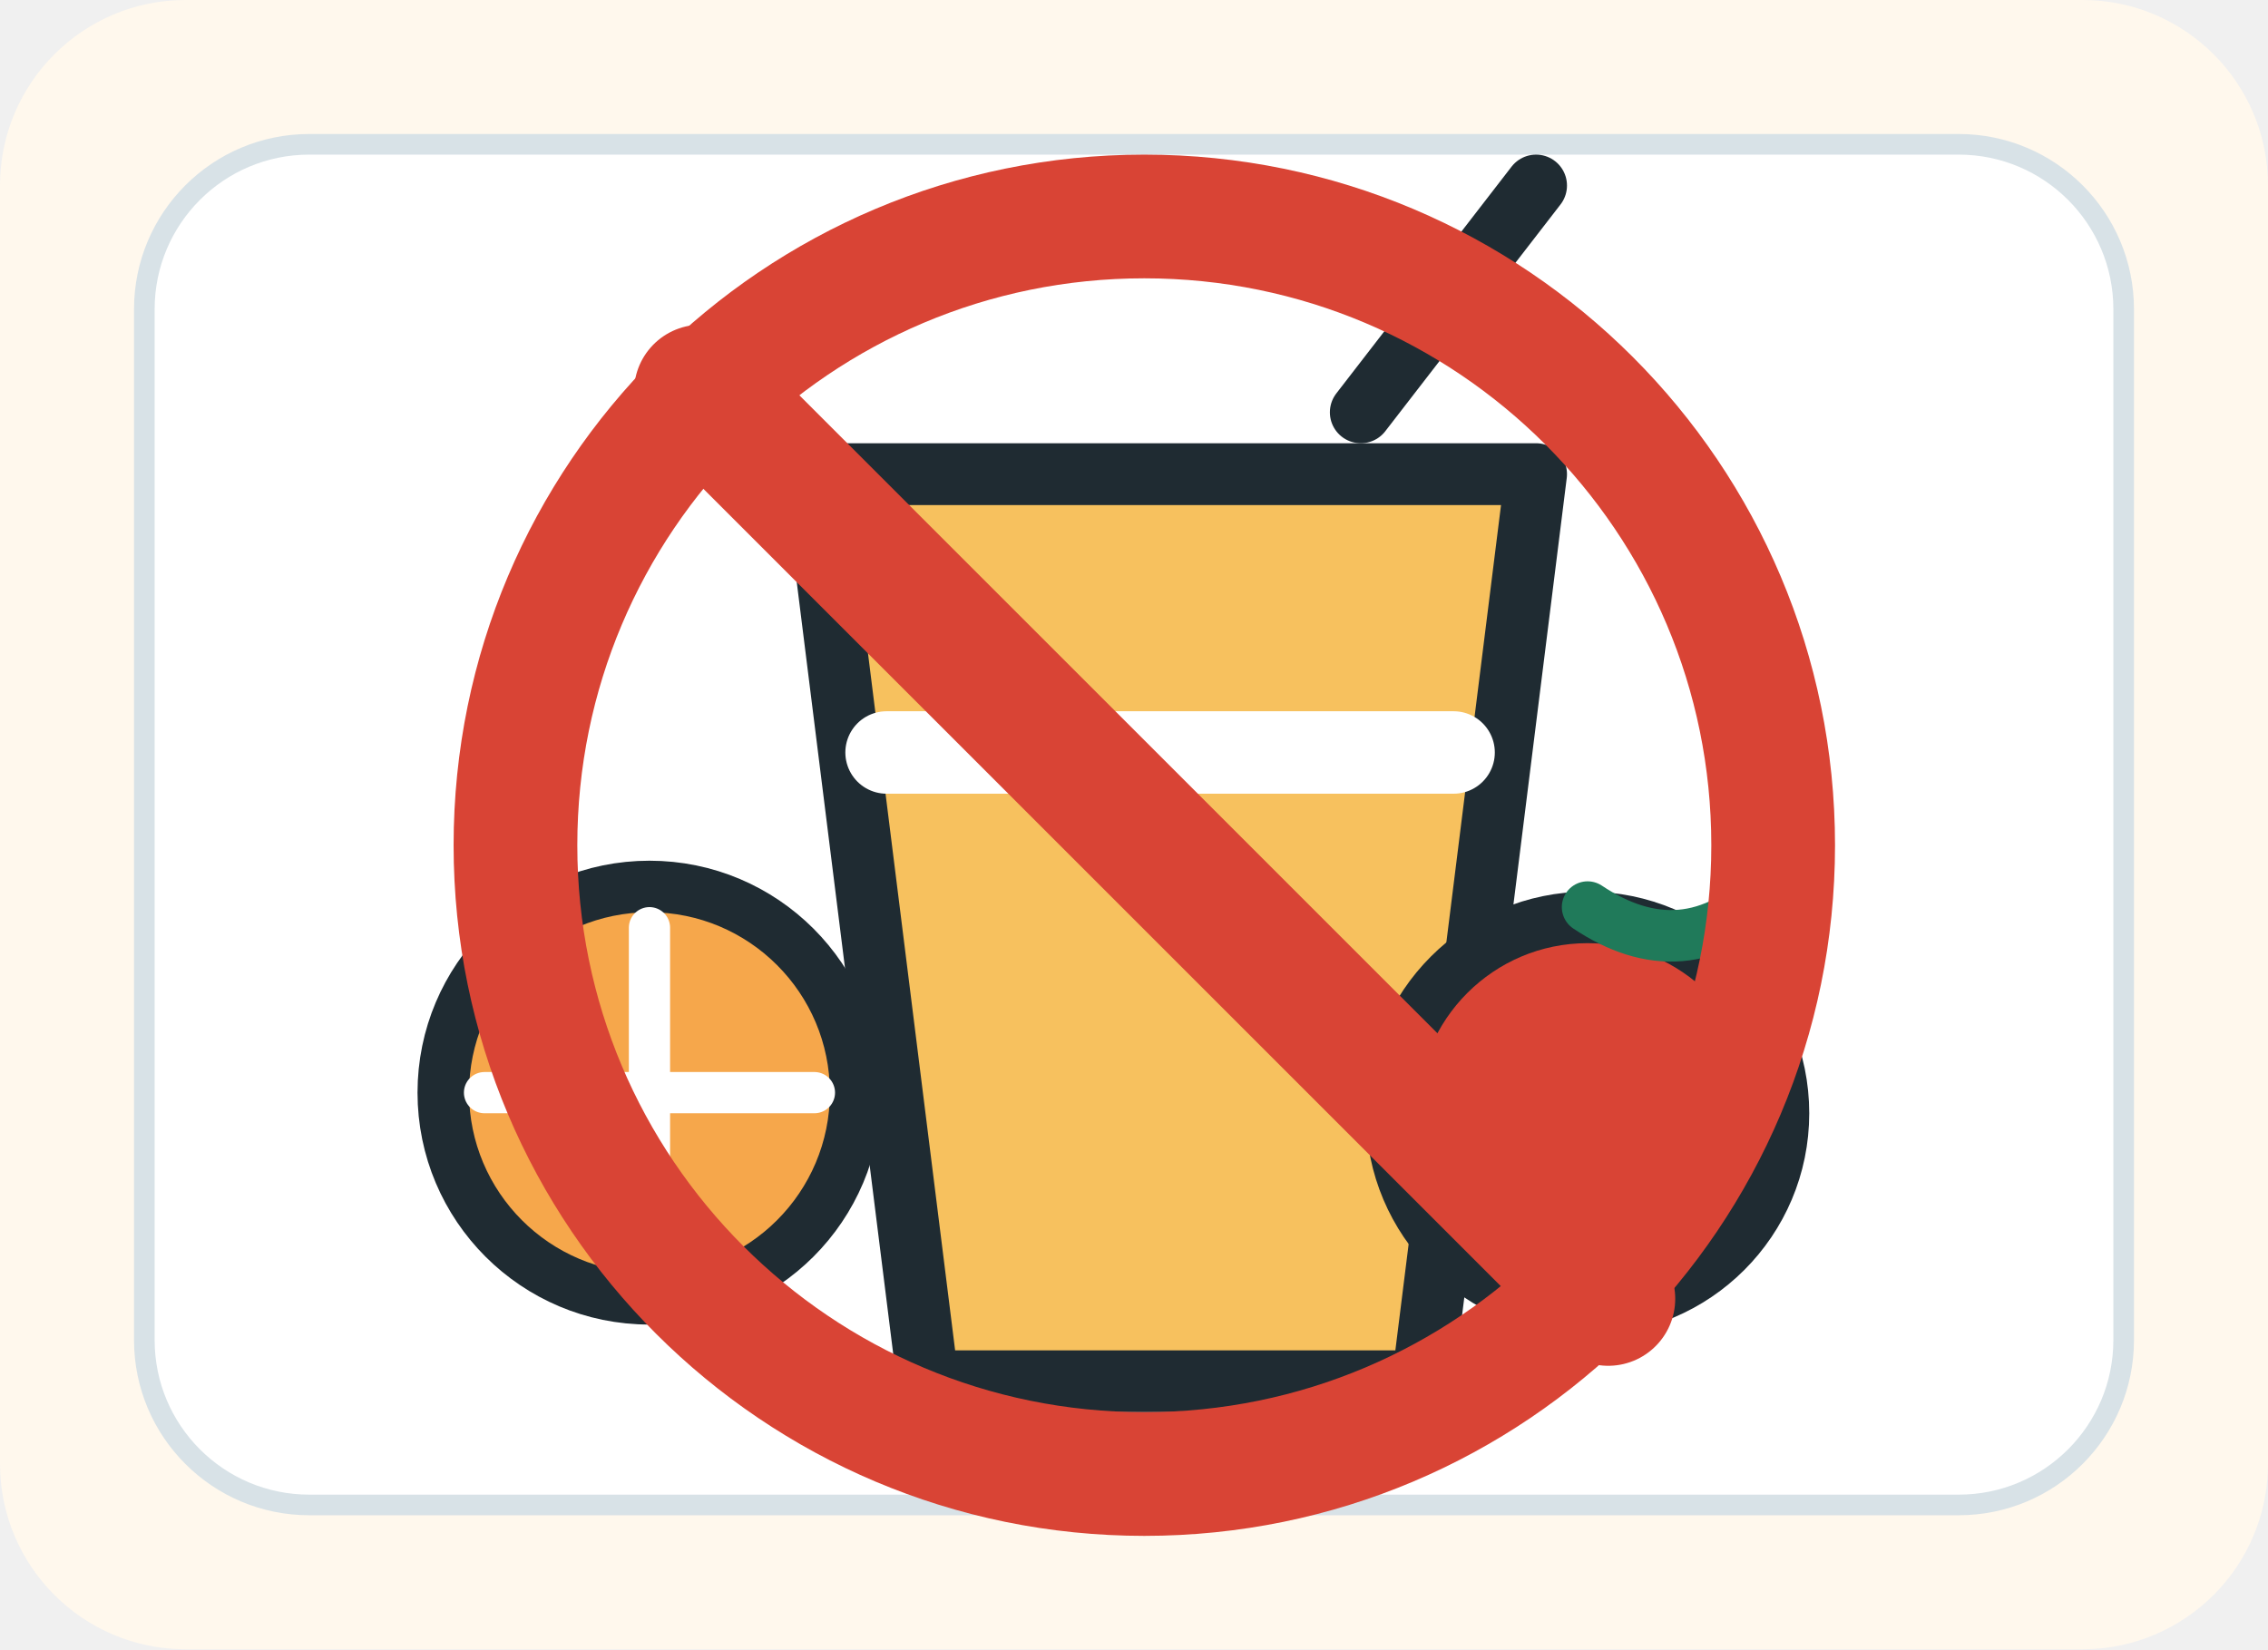
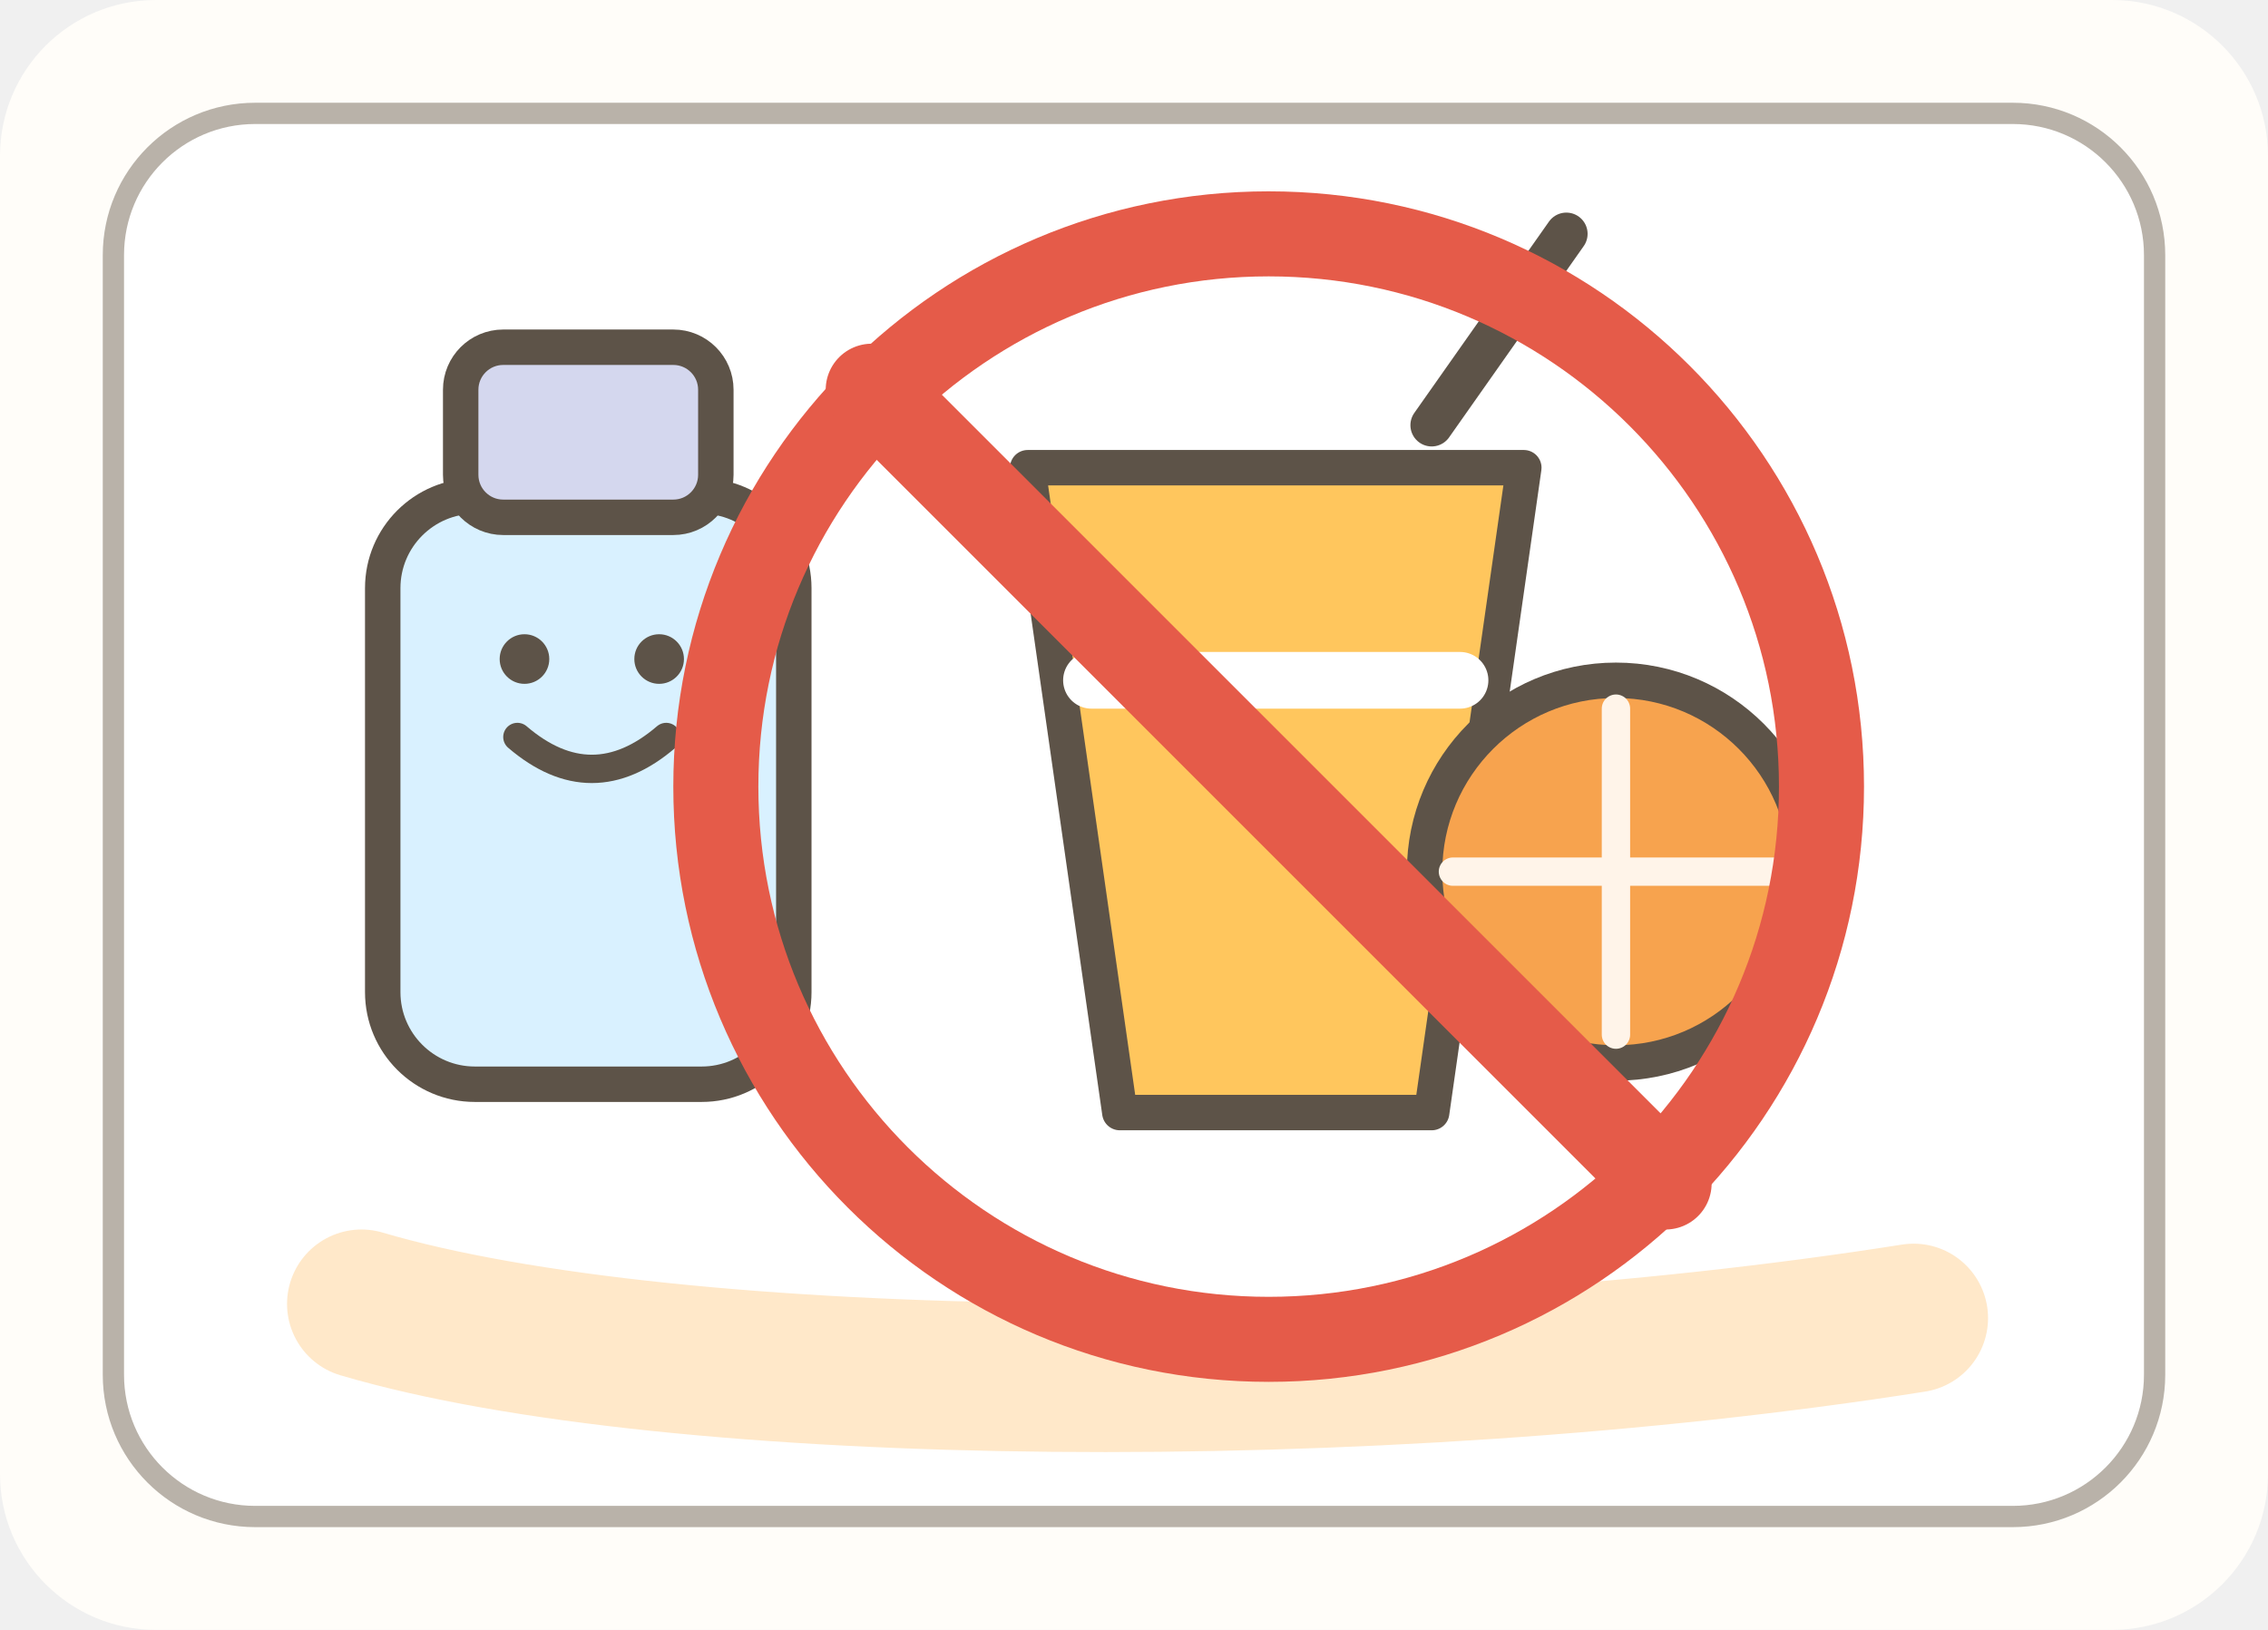
- <svg xmlns="http://www.w3.org/2000/svg" viewBox="0 0 220 160" role="img" aria-labelledby="title desc">
-   <rect width="220" height="160" rx="18" fill="#fff8ed" />
-   <rect x="14" y="14" width="192" height="132" rx="16" fill="#ffffff" stroke="#d8e2e7" stroke-width="2" />
-   <path d="M79 46h70l-11 88H90L79 46Z" fill="#f7c15e" stroke="#1f2b32" stroke-width="6" stroke-linejoin="round" />
-   <path d="M86 73h55" stroke="#ffffff" stroke-width="8" stroke-linecap="round" />
-   <path d="M132 40l17-22" stroke="#1f2b32" stroke-width="6" stroke-linecap="round" />
-   <circle cx="63" cy="106" r="20" fill="#f6a74b" stroke="#1f2b32" stroke-width="5" />
-   <path d="M63 90v32M47 106h32" stroke="#ffffff" stroke-width="4" stroke-linecap="round" />
-   <circle cx="154" cy="108" r="19" fill="#d94435" stroke="#1f2b32" stroke-width="5" />
-   <path d="M154 88c6 4 12 4 18-2" fill="none" stroke="#207a5a" stroke-width="5" stroke-linecap="round" />
-   <circle cx="111" cy="82" r="61" fill="none" stroke="#d94435" stroke-width="12" />
-   <path d="M68 38 156 126" stroke="#d94435" stroke-width="13" stroke-linecap="round" />
+ <svg xmlns="http://www.w3.org/2000/svg" viewBox="0 0 320 230" role="img" aria-labelledby="title desc">
+   <rect width="320" height="230" rx="22" fill="#fffdf9" />
+   <rect x="16" y="16" width="288" height="198" rx="20" fill="#ffffff" stroke="#b9b2a9" stroke-width="3" />
+   <path d="M51 184c44 13 143 14 219 2" fill="none" stroke="#ffe8c9" stroke-width="21" stroke-linecap="round" />
+   <rect x="54" y="70" width="58" height="83" rx="13" fill="#d9f1ff" stroke="#5d5348" stroke-width="5" />
+   <rect x="65" y="49" width="36" height="24" rx="6" fill="#d4d7ee" stroke="#5d5348" stroke-width="5" />
+   <path d="M73 104c7 6 14 6 21 0" fill="none" stroke="#5d5348" stroke-width="4" stroke-linecap="round" />
+   <circle cx="74" cy="93" r="3.5" fill="#5d5348" />
+   <circle cx="93" cy="93" r="3.5" fill="#5d5348" />
+   <path d="M145 66h70l-13 91h-44l-13-91Z" fill="#ffc65d" stroke="#5d5348" stroke-width="5" stroke-linejoin="round" />
+   <path d="M154 96h52" stroke="#ffffff" stroke-width="8" stroke-linecap="round" />
+   <path d="M202 60l19-27" stroke="#5d5348" stroke-width="6" stroke-linecap="round" />
+   <circle cx="228" cy="123" r="27" fill="#f7a34e" stroke="#5d5348" stroke-width="5" />
+   <path d="M228 100v46M205 123h46" stroke="#fff4e9" stroke-width="4" stroke-linecap="round" />
+   <circle cx="179" cy="111" r="78" fill="none" stroke="#e55b49" stroke-width="12" />
+   <path d="M123 55 235 167" stroke="#e55b49" stroke-width="13" stroke-linecap="round" />
</svg>
